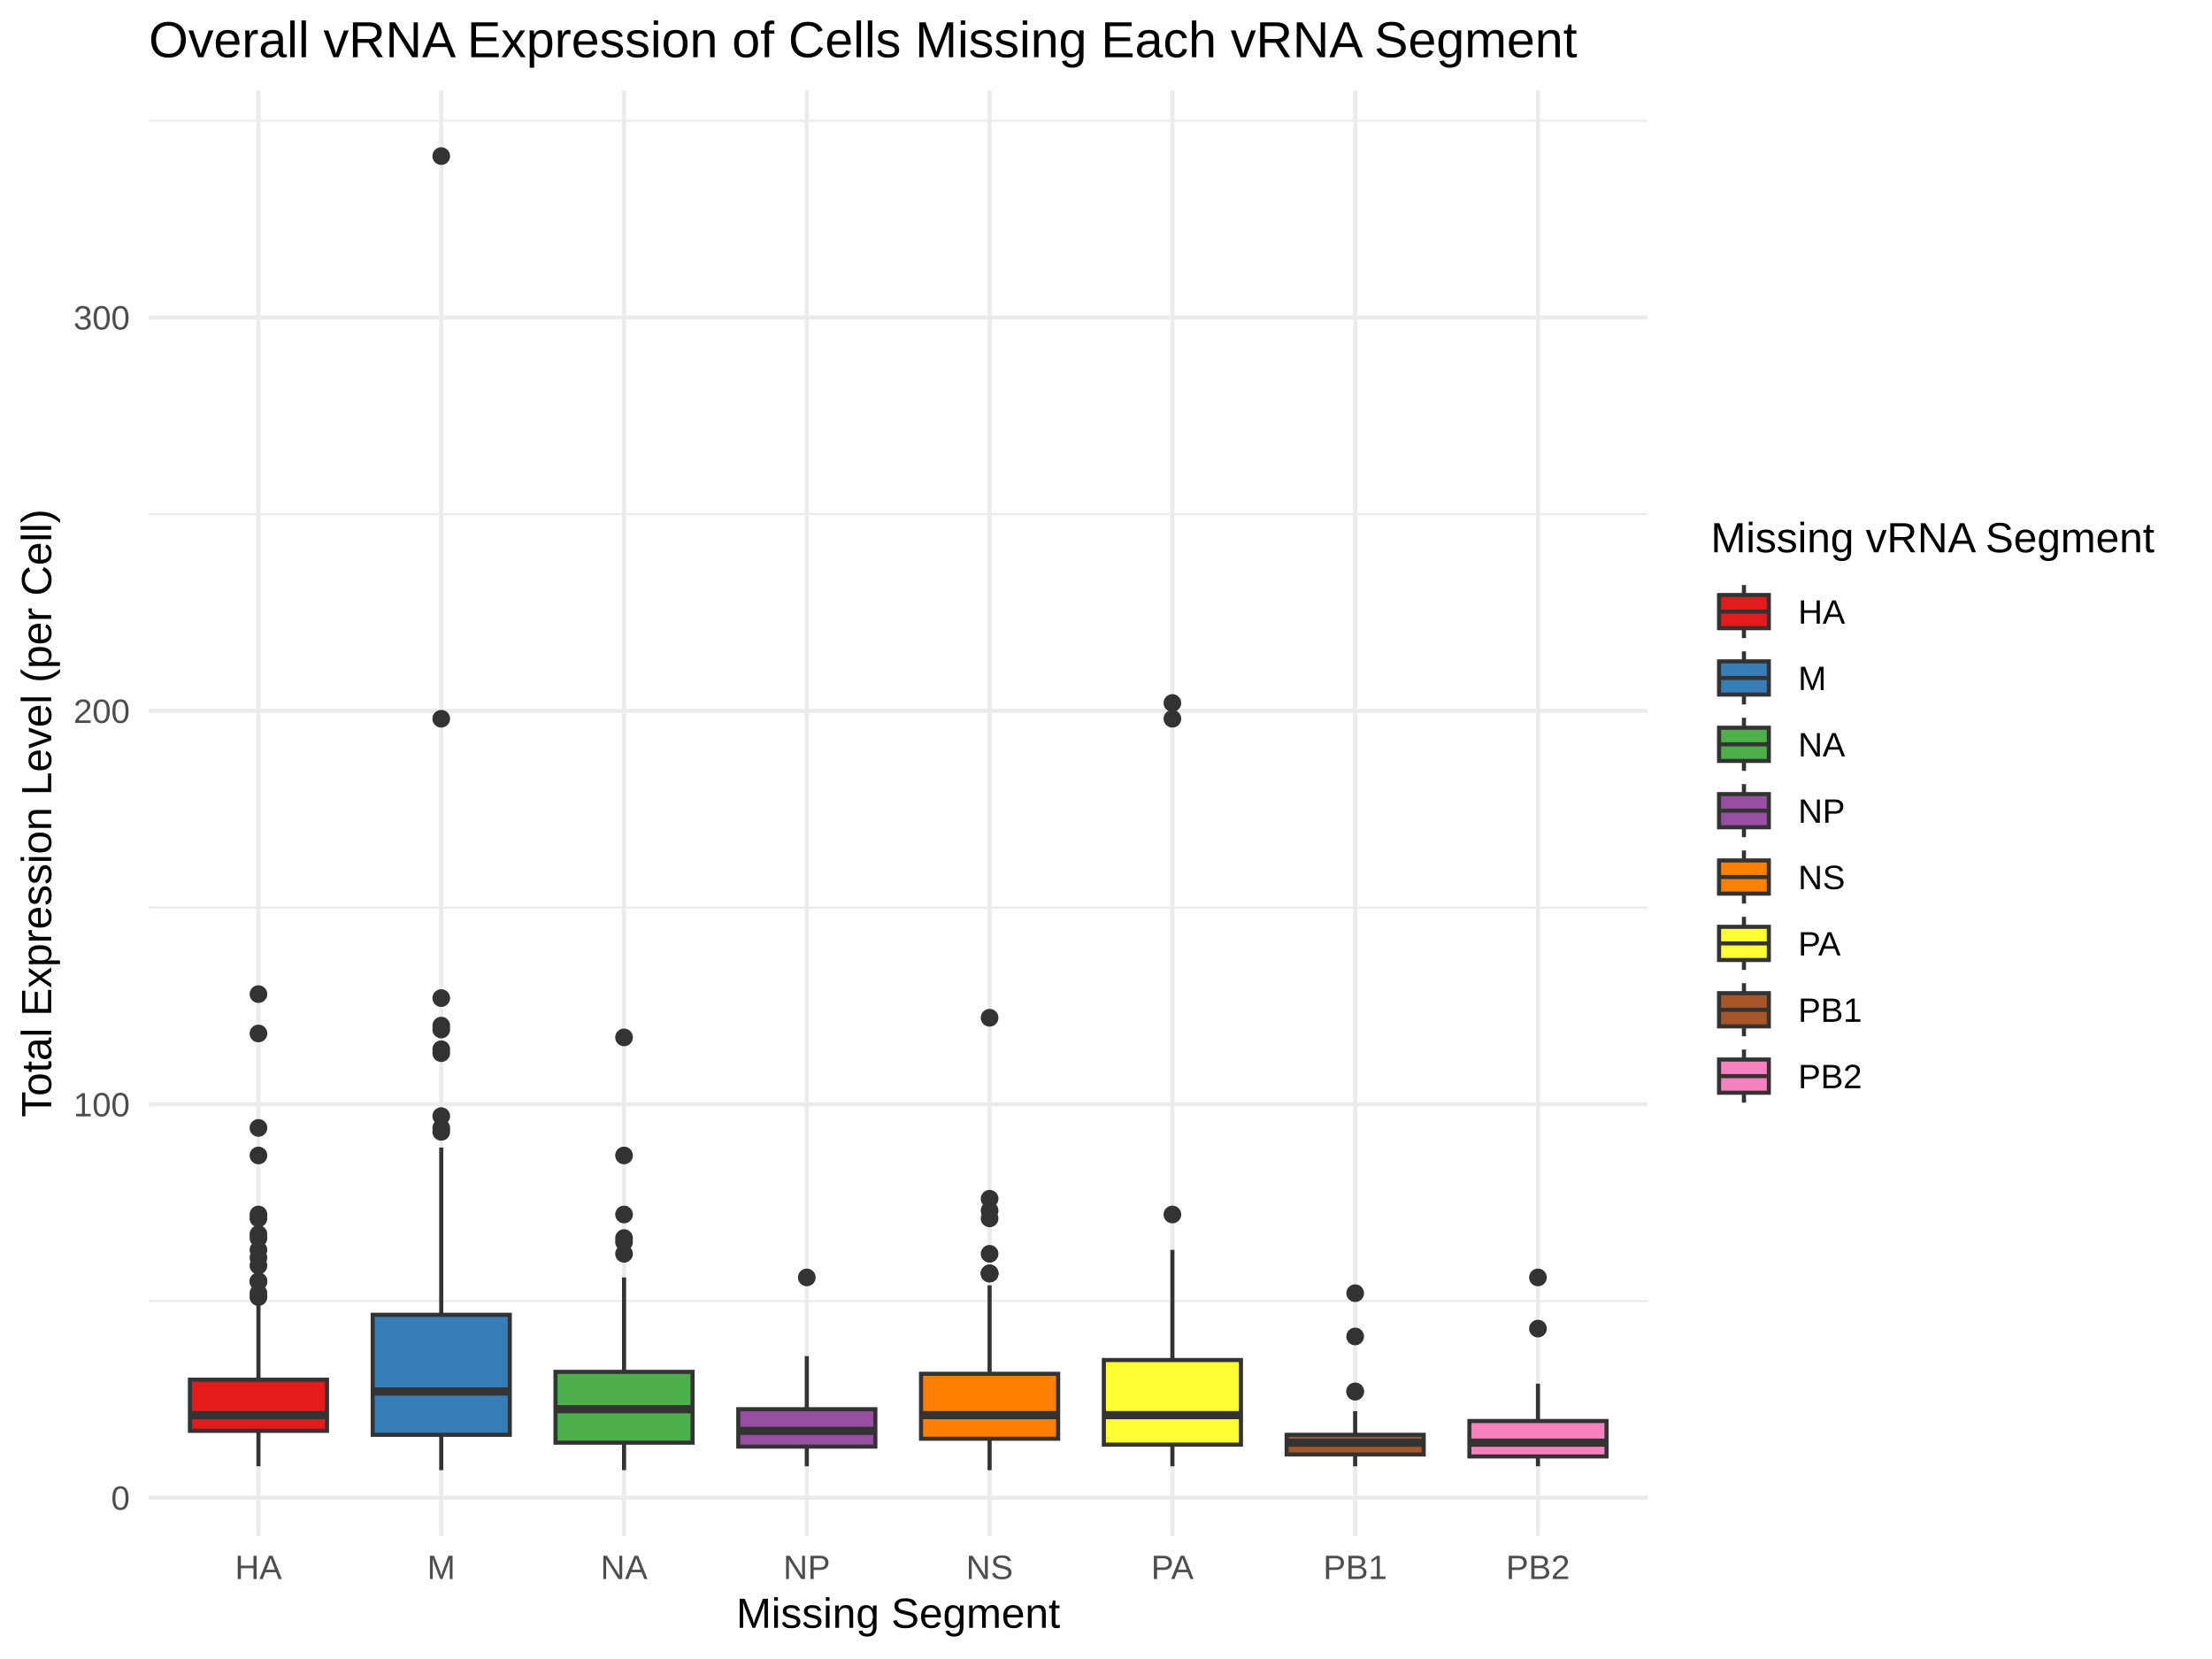
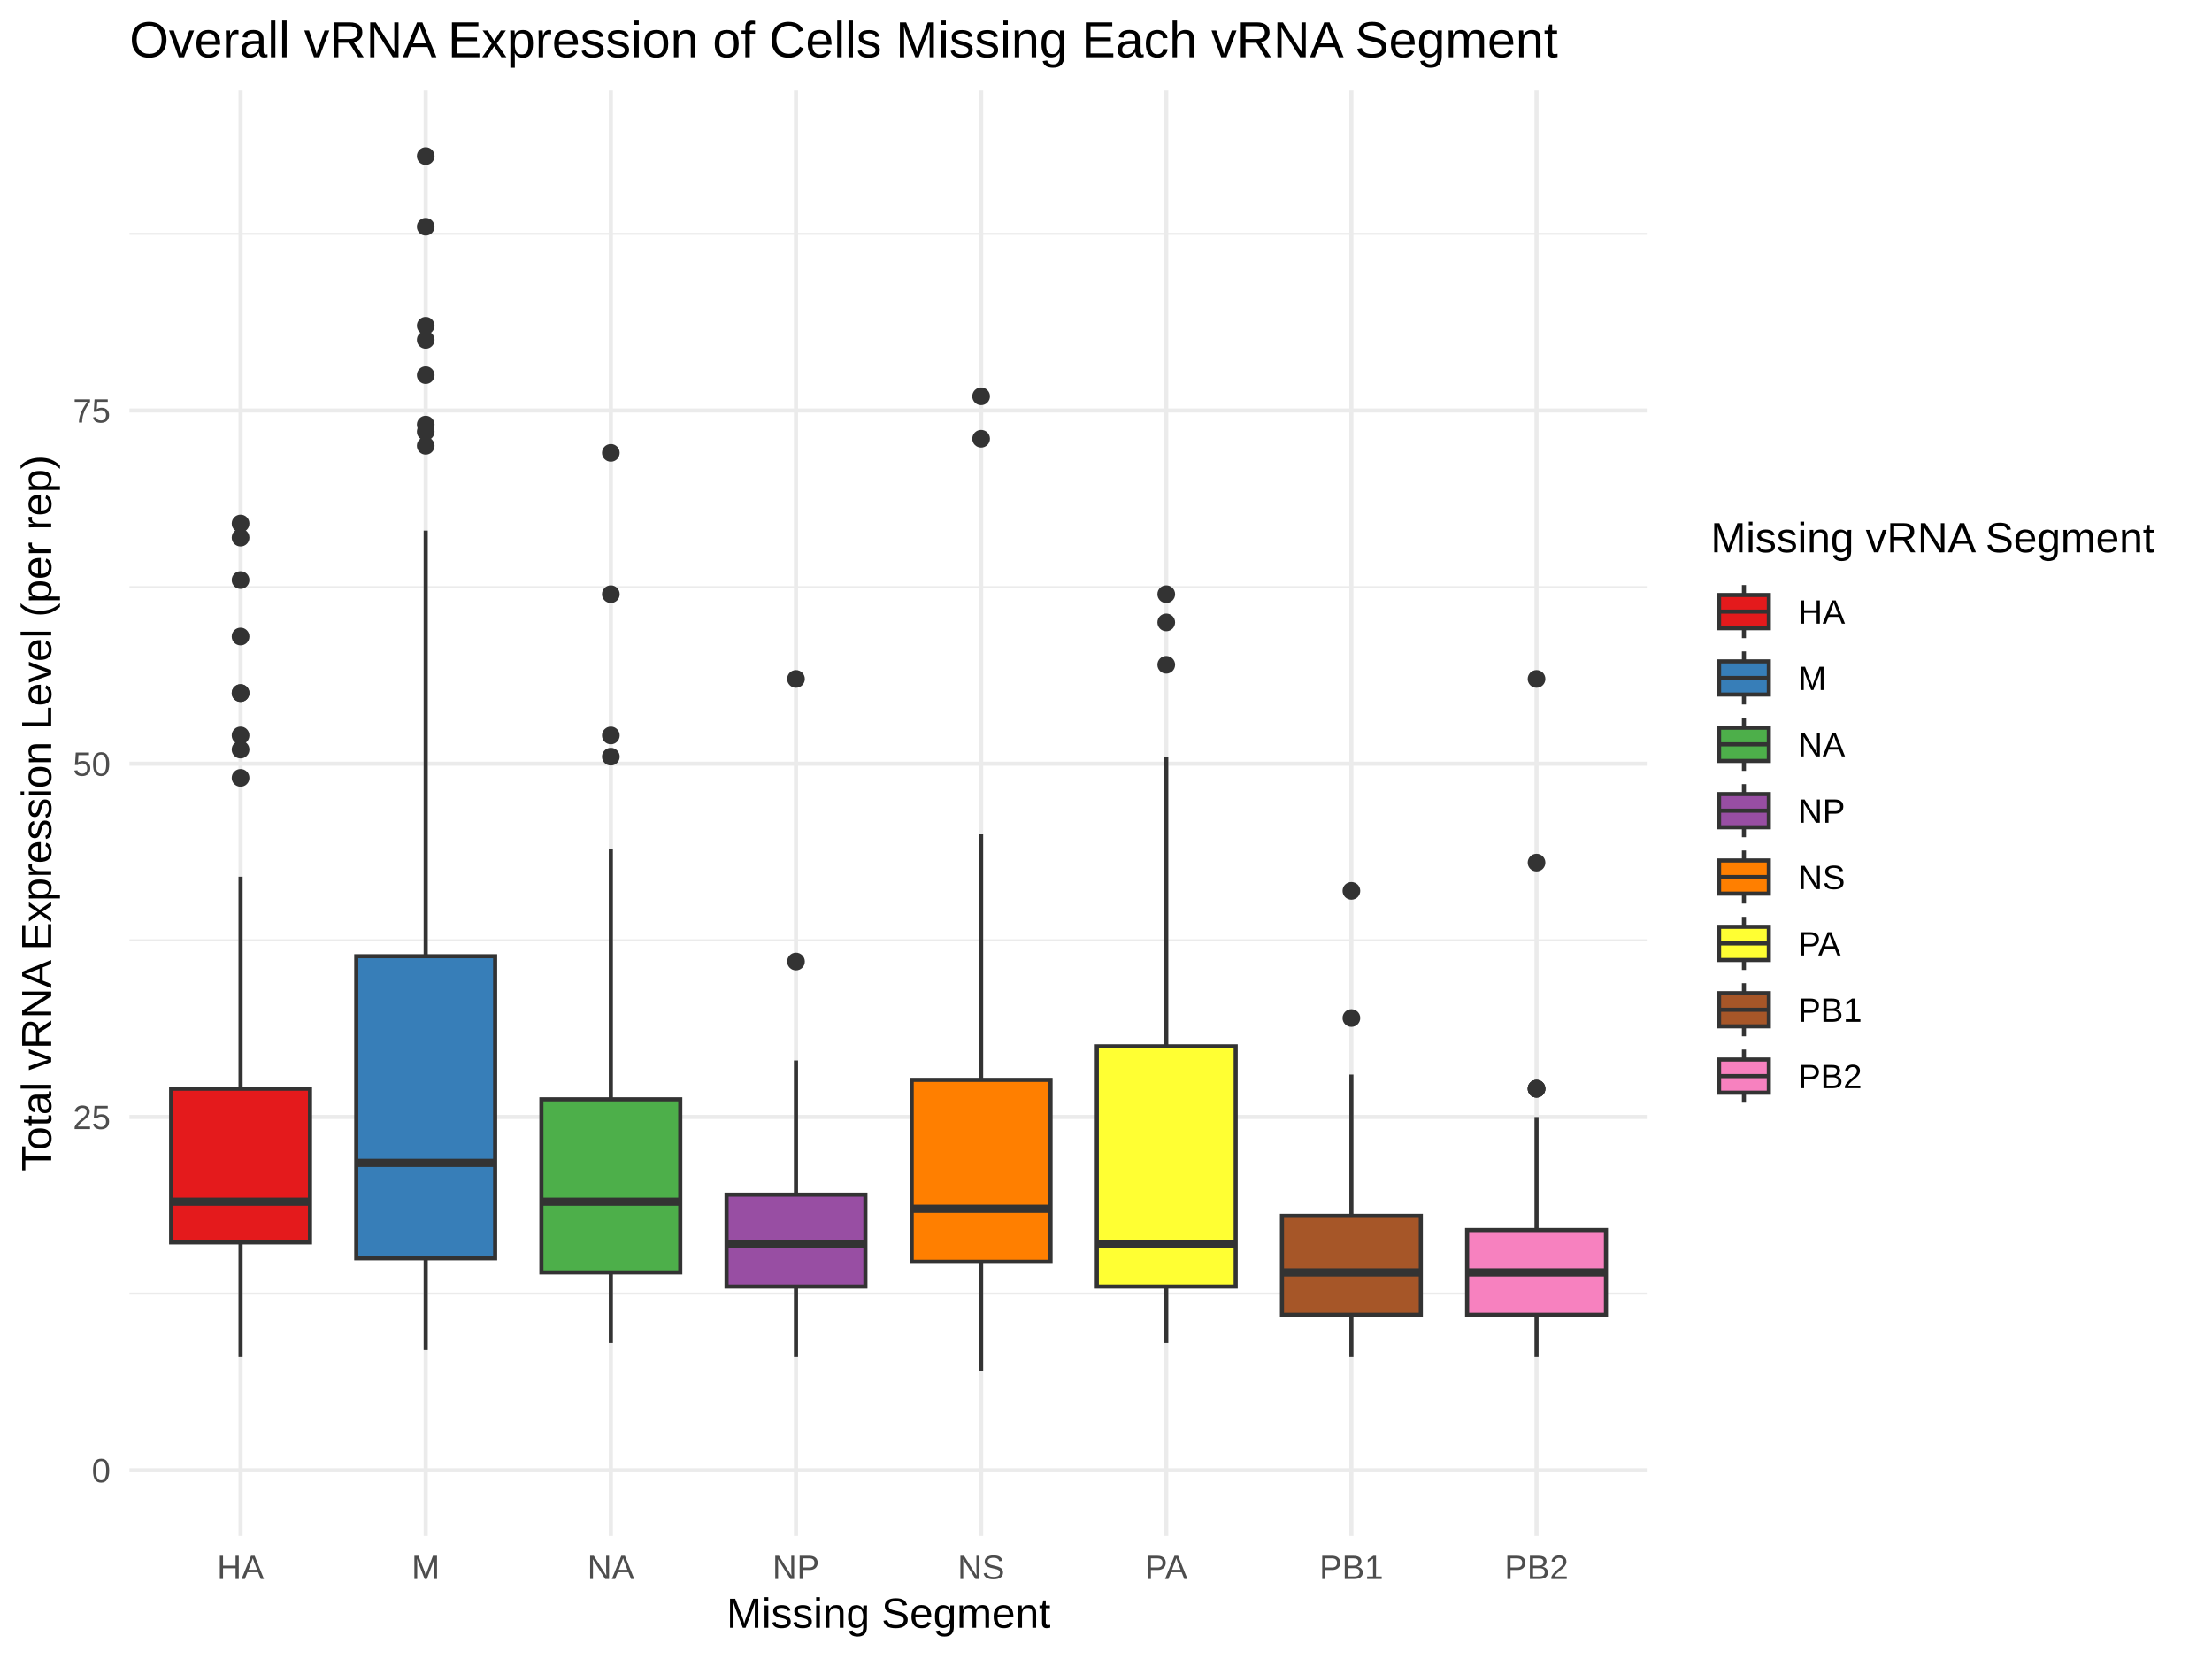
<svg xmlns="http://www.w3.org/2000/svg" class="svglite" width="576.00pt" height="432.00pt" viewBox="0 0 576.00 432.00">
  <defs>
    <style type="text/css">
    .svglite line, .svglite polyline, .svglite polygon, .svglite path, .svglite rect, .svglite circle {
      fill: none;
      stroke: #000000;
      stroke-linecap: round;
      stroke-linejoin: round;
      stroke-miterlimit: 10.00;
    }
    .svglite text {
      white-space: pre;
    }
  </style>
  </defs>
  <rect width="100%" height="100%" style="stroke: none; fill: none;" />
  <defs>
    <clipPath id="cpMC4wMHw1NzYuMDB8MC4wMHw0MzIuMDA=">
      <rect x="0.00" y="0.00" width="576.00" height="432.00" />
    </clipPath>
  </defs>
  <g clip-path="url(#cpMC4wMHw1NzYuMDB8MC4wMHw0MzIuMDA=)">
</g>
  <defs>
-     <clipPath id="cpMzguNzV8NDI5LjA0fDIzLjU0fDM5OS45NQ==">
-       <rect x="38.75" y="23.54" width="390.29" height="376.40" />
+     <clipPath id="cpMzMuNzF8NDI5LjA0fDIzLjU0fDM5OS45NQ==">
+       <rect x="33.71" y="23.54" width="395.33" height="376.40" />
    </clipPath>
  </defs>
-   <g clip-path="url(#cpMzguNzV8NDI5LjA0fDIzLjU0fDM5OS45NQ==)">
-     <polyline points="38.75,338.79 429.04,338.79 " style="stroke-width: 0.53; stroke: #EBEBEB; stroke-linecap: butt;" />
-     <polyline points="38.75,236.34 429.04,236.34 " style="stroke-width: 0.53; stroke: #EBEBEB; stroke-linecap: butt;" />
-     <polyline points="38.75,133.88 429.04,133.88 " style="stroke-width: 0.53; stroke: #EBEBEB; stroke-linecap: butt;" />
-     <polyline points="38.75,31.43 429.04,31.43 " style="stroke-width: 0.53; stroke: #EBEBEB; stroke-linecap: butt;" />
-     <polyline points="38.75,390.01 429.04,390.01 " style="stroke-width: 1.07; stroke: #EBEBEB; stroke-linecap: butt;" />
-     <polyline points="38.75,287.56 429.04,287.56 " style="stroke-width: 1.07; stroke: #EBEBEB; stroke-linecap: butt;" />
-     <polyline points="38.75,185.11 429.04,185.11 " style="stroke-width: 1.07; stroke: #EBEBEB; stroke-linecap: butt;" />
-     <polyline points="38.75,82.66 429.04,82.66 " style="stroke-width: 1.07; stroke: #EBEBEB; stroke-linecap: butt;" />
-     <polyline points="67.30,399.95 67.30,23.54 " style="stroke-width: 1.07; stroke: #EBEBEB; stroke-linecap: butt;" />
-     <polyline points="114.90,399.95 114.90,23.54 " style="stroke-width: 1.07; stroke: #EBEBEB; stroke-linecap: butt;" />
-     <polyline points="162.50,399.95 162.50,23.54 " style="stroke-width: 1.07; stroke: #EBEBEB; stroke-linecap: butt;" />
-     <polyline points="210.09,399.95 210.09,23.54 " style="stroke-width: 1.07; stroke: #EBEBEB; stroke-linecap: butt;" />
-     <polyline points="257.69,399.95 257.69,23.54 " style="stroke-width: 1.07; stroke: #EBEBEB; stroke-linecap: butt;" />
-     <polyline points="305.29,399.95 305.29,23.54 " style="stroke-width: 1.07; stroke: #EBEBEB; stroke-linecap: butt;" />
-     <polyline points="352.88,399.95 352.88,23.54 " style="stroke-width: 1.07; stroke: #EBEBEB; stroke-linecap: butt;" />
-     <polyline points="400.48,399.95 400.48,23.54 " style="stroke-width: 1.07; stroke: #EBEBEB; stroke-linecap: butt;" />
-     <circle cx="67.30" cy="336.74" r="1.95" style="stroke-width: 0.71; stroke: #333333; fill: #333333;" />
-     <circle cx="67.30" cy="317.27" r="1.95" style="stroke-width: 0.71; stroke: #333333; fill: #333333;" />
-     <circle cx="67.30" cy="258.87" r="1.95" style="stroke-width: 0.71; stroke: #333333; fill: #333333;" />
-     <circle cx="67.30" cy="321.37" r="1.95" style="stroke-width: 0.71; stroke: #333333; fill: #333333;" />
-     <circle cx="67.30" cy="333.66" r="1.95" style="stroke-width: 0.71; stroke: #333333; fill: #333333;" />
-     <circle cx="67.30" cy="300.88" r="1.95" style="stroke-width: 0.71; stroke: #333333; fill: #333333;" />
-     <circle cx="67.30" cy="337.76" r="1.95" style="stroke-width: 0.71; stroke: #333333; fill: #333333;" />
-     <circle cx="67.30" cy="325.47" r="1.95" style="stroke-width: 0.71; stroke: #333333; fill: #333333;" />
-     <circle cx="67.30" cy="329.57" r="1.95" style="stroke-width: 0.71; stroke: #333333; fill: #333333;" />
-     <circle cx="67.30" cy="333.66" r="1.95" style="stroke-width: 0.71; stroke: #333333; fill: #333333;" />
-     <circle cx="67.30" cy="293.71" r="1.95" style="stroke-width: 0.71; stroke: #333333; fill: #333333;" />
-     <circle cx="67.30" cy="269.12" r="1.95" style="stroke-width: 0.71; stroke: #333333; fill: #333333;" />
-     <circle cx="67.30" cy="327.52" r="1.95" style="stroke-width: 0.71; stroke: #333333; fill: #333333;" />
-     <circle cx="67.30" cy="316.25" r="1.95" style="stroke-width: 0.71; stroke: #333333; fill: #333333;" />
-     <circle cx="67.30" cy="322.39" r="1.95" style="stroke-width: 0.71; stroke: #333333; fill: #333333;" />
-     <line x1="67.30" y1="359.28" x2="67.30" y2="339.81" style="stroke-width: 1.07; stroke: #333333; stroke-linecap: butt;" />
-     <line x1="67.30" y1="372.59" x2="67.30" y2="381.82" style="stroke-width: 1.07; stroke: #333333; stroke-linecap: butt;" />
-     <polygon points="49.46,359.28 49.46,372.59 85.15,372.59 85.15,359.28 49.46,359.28 " style="stroke-width: 1.07; stroke: #333333; stroke-linecap: butt; stroke-linejoin: miter; fill: #E41A1C;" />
-     <line x1="49.46" y1="368.50" x2="85.15" y2="368.50" style="stroke-width: 2.13; stroke: #333333; stroke-linecap: butt; stroke-linejoin: miter;" />
-     <circle cx="114.90" cy="294.73" r="1.95" style="stroke-width: 0.71; stroke: #333333; fill: #333333;" />
-     <circle cx="114.90" cy="273.22" r="1.95" style="stroke-width: 0.71; stroke: #333333; fill: #333333;" />
-     <circle cx="114.90" cy="259.90" r="1.95" style="stroke-width: 0.71; stroke: #333333; fill: #333333;" />
-     <circle cx="114.90" cy="268.09" r="1.95" style="stroke-width: 0.71; stroke: #333333; fill: #333333;" />
-     <circle cx="114.90" cy="293.71" r="1.95" style="stroke-width: 0.71; stroke: #333333; fill: #333333;" />
-     <circle cx="114.90" cy="274.24" r="1.95" style="stroke-width: 0.71; stroke: #333333; fill: #333333;" />
-     <circle cx="114.90" cy="290.63" r="1.95" style="stroke-width: 0.71; stroke: #333333; fill: #333333;" />
-     <circle cx="114.90" cy="40.65" r="1.95" style="stroke-width: 0.71; stroke: #333333; fill: #333333;" />
-     <circle cx="114.90" cy="267.07" r="1.95" style="stroke-width: 0.71; stroke: #333333; fill: #333333;" />
-     <circle cx="114.90" cy="187.16" r="1.95" style="stroke-width: 0.71; stroke: #333333; fill: #333333;" />
-     <line x1="114.90" y1="342.37" x2="114.90" y2="298.83" style="stroke-width: 1.07; stroke: #333333; stroke-linecap: butt;" />
-     <line x1="114.90" y1="373.62" x2="114.90" y2="382.84" style="stroke-width: 1.07; stroke: #333333; stroke-linecap: butt;" />
-     <polygon points="97.05,342.37 97.05,373.62 132.75,373.62 132.75,342.37 97.05,342.37 " style="stroke-width: 1.07; stroke: #333333; stroke-linecap: butt; stroke-linejoin: miter; fill: #377EB8;" />
-     <line x1="97.05" y1="362.35" x2="132.75" y2="362.35" style="stroke-width: 2.13; stroke: #333333; stroke-linecap: butt; stroke-linejoin: miter;" />
-     <circle cx="162.50" cy="270.14" r="1.95" style="stroke-width: 0.71; stroke: #333333; fill: #333333;" />
-     <circle cx="162.50" cy="323.42" r="1.95" style="stroke-width: 0.71; stroke: #333333; fill: #333333;" />
-     <circle cx="162.50" cy="322.39" r="1.95" style="stroke-width: 0.71; stroke: #333333; fill: #333333;" />
-     <circle cx="162.50" cy="316.25" r="1.95" style="stroke-width: 0.71; stroke: #333333; fill: #333333;" />
-     <circle cx="162.50" cy="326.49" r="1.95" style="stroke-width: 0.71; stroke: #333333; fill: #333333;" />
-     <circle cx="162.50" cy="300.88" r="1.95" style="stroke-width: 0.71; stroke: #333333; fill: #333333;" />
-     <line x1="162.50" y1="357.23" x2="162.50" y2="332.64" style="stroke-width: 1.07; stroke: #333333; stroke-linecap: butt;" />
-     <line x1="162.50" y1="375.67" x2="162.50" y2="382.84" style="stroke-width: 1.07; stroke: #333333; stroke-linecap: butt;" />
-     <polygon points="144.65,357.23 144.65,375.67 180.35,375.67 180.35,357.23 144.65,357.23 " style="stroke-width: 1.07; stroke: #333333; stroke-linecap: butt; stroke-linejoin: miter; fill: #4DAF4A;" />
-     <line x1="144.65" y1="366.96" x2="180.35" y2="366.96" style="stroke-width: 2.13; stroke: #333333; stroke-linecap: butt; stroke-linejoin: miter;" />
-     <circle cx="210.09" cy="332.64" r="1.95" style="stroke-width: 0.71; stroke: #333333; fill: #333333;" />
-     <line x1="210.09" y1="366.96" x2="210.09" y2="353.13" style="stroke-width: 1.07; stroke: #333333; stroke-linecap: butt;" />
-     <line x1="210.09" y1="376.69" x2="210.09" y2="381.82" style="stroke-width: 1.07; stroke: #333333; stroke-linecap: butt;" />
-     <polygon points="192.25,366.96 192.25,376.69 227.94,376.69 227.94,366.96 192.25,366.96 " style="stroke-width: 1.07; stroke: #333333; stroke-linecap: butt; stroke-linejoin: miter; fill: #984EA3;" />
-     <line x1="192.25" y1="372.59" x2="227.94" y2="372.59" style="stroke-width: 2.13; stroke: #333333; stroke-linecap: butt; stroke-linejoin: miter;" />
-     <circle cx="257.69" cy="315.22" r="1.95" style="stroke-width: 0.71; stroke: #333333; fill: #333333;" />
-     <circle cx="257.69" cy="312.15" r="1.95" style="stroke-width: 0.71; stroke: #333333; fill: #333333;" />
-     <circle cx="257.69" cy="331.61" r="1.95" style="stroke-width: 0.71; stroke: #333333; fill: #333333;" />
-     <circle cx="257.69" cy="265.02" r="1.95" style="stroke-width: 0.71; stroke: #333333; fill: #333333;" />
-     <circle cx="257.69" cy="331.61" r="1.95" style="stroke-width: 0.71; stroke: #333333; fill: #333333;" />
-     <circle cx="257.69" cy="326.49" r="1.95" style="stroke-width: 0.71; stroke: #333333; fill: #333333;" />
-     <circle cx="257.69" cy="317.27" r="1.95" style="stroke-width: 0.71; stroke: #333333; fill: #333333;" />
-     <circle cx="257.69" cy="331.61" r="1.95" style="stroke-width: 0.71; stroke: #333333; fill: #333333;" />
-     <line x1="257.69" y1="357.74" x2="257.69" y2="334.69" style="stroke-width: 1.07; stroke: #333333; stroke-linecap: butt;" />
-     <line x1="257.69" y1="374.64" x2="257.69" y2="382.84" style="stroke-width: 1.07; stroke: #333333; stroke-linecap: butt;" />
-     <polygon points="239.84,357.74 239.84,374.64 275.54,374.64 275.54,357.74 239.84,357.74 " style="stroke-width: 1.07; stroke: #333333; stroke-linecap: butt; stroke-linejoin: miter; fill: #FF7F00;" />
-     <line x1="239.84" y1="368.50" x2="275.54" y2="368.50" style="stroke-width: 2.13; stroke: #333333; stroke-linecap: butt; stroke-linejoin: miter;" />
-     <circle cx="305.29" cy="316.25" r="1.95" style="stroke-width: 0.71; stroke: #333333; fill: #333333;" />
-     <circle cx="305.29" cy="187.16" r="1.95" style="stroke-width: 0.71; stroke: #333333; fill: #333333;" />
-     <circle cx="305.29" cy="183.06" r="1.95" style="stroke-width: 0.71; stroke: #333333; fill: #333333;" />
-     <line x1="305.29" y1="354.15" x2="305.29" y2="325.47" style="stroke-width: 1.07; stroke: #333333; stroke-linecap: butt;" />
-     <line x1="305.29" y1="376.18" x2="305.29" y2="381.82" style="stroke-width: 1.07; stroke: #333333; stroke-linecap: butt;" />
-     <polygon points="287.44,354.15 287.44,376.18 323.14,376.18 323.14,354.15 287.44,354.15 " style="stroke-width: 1.07; stroke: #333333; stroke-linecap: butt; stroke-linejoin: miter; fill: #FFFF33;" />
-     <line x1="287.44" y1="368.50" x2="323.14" y2="368.50" style="stroke-width: 2.13; stroke: #333333; stroke-linecap: butt; stroke-linejoin: miter;" />
-     <circle cx="352.88" cy="362.35" r="1.95" style="stroke-width: 0.71; stroke: #333333; fill: #333333;" />
-     <circle cx="352.88" cy="362.35" r="1.95" style="stroke-width: 0.71; stroke: #333333; fill: #333333;" />
-     <circle cx="352.88" cy="348.01" r="1.95" style="stroke-width: 0.71; stroke: #333333; fill: #333333;" />
-     <circle cx="352.88" cy="336.74" r="1.95" style="stroke-width: 0.71; stroke: #333333; fill: #333333;" />
-     <line x1="352.88" y1="373.62" x2="352.88" y2="367.47" style="stroke-width: 1.07; stroke: #333333; stroke-linecap: butt;" />
-     <line x1="352.88" y1="378.74" x2="352.88" y2="381.82" style="stroke-width: 1.07; stroke: #333333; stroke-linecap: butt;" />
-     <polygon points="335.04,373.62 335.04,378.74 370.73,378.74 370.73,373.62 335.04,373.62 " style="stroke-width: 1.07; stroke: #333333; stroke-linecap: butt; stroke-linejoin: miter; fill: #A65628;" />
-     <line x1="335.04" y1="375.67" x2="370.73" y2="375.67" style="stroke-width: 2.13; stroke: #333333; stroke-linecap: butt; stroke-linejoin: miter;" />
-     <circle cx="400.48" cy="332.64" r="1.95" style="stroke-width: 0.71; stroke: #333333; fill: #333333;" />
-     <circle cx="400.48" cy="345.96" r="1.95" style="stroke-width: 0.71; stroke: #333333; fill: #333333;" />
-     <line x1="400.48" y1="370.03" x2="400.48" y2="360.30" style="stroke-width: 1.07; stroke: #333333; stroke-linecap: butt;" />
-     <line x1="400.48" y1="379.25" x2="400.48" y2="381.82" style="stroke-width: 1.07; stroke: #333333; stroke-linecap: butt;" />
-     <polygon points="382.63,370.03 382.63,379.25 418.33,379.25 418.33,370.03 382.63,370.03 " style="stroke-width: 1.07; stroke: #333333; stroke-linecap: butt; stroke-linejoin: miter; fill: #F781BF;" />
-     <line x1="382.63" y1="375.67" x2="418.33" y2="375.67" style="stroke-width: 2.13; stroke: #333333; stroke-linecap: butt; stroke-linejoin: miter;" />
+   <g clip-path="url(#cpMzMuNzF8NDI5LjA0fDIzLjU0fDM5OS45NQ==)">
+     <polyline points="33.71,336.85 429.04,336.85 " style="stroke-width: 0.53; stroke: #EBEBEB; stroke-linecap: butt;" />
+     <polyline points="33.71,244.86 429.04,244.86 " style="stroke-width: 0.53; stroke: #EBEBEB; stroke-linecap: butt;" />
+     <polyline points="33.71,152.88 429.04,152.88 " style="stroke-width: 0.53; stroke: #EBEBEB; stroke-linecap: butt;" />
+     <polyline points="33.71,60.89 429.04,60.89 " style="stroke-width: 0.53; stroke: #EBEBEB; stroke-linecap: butt;" />
+     <polyline points="33.71,382.84 429.04,382.84 " style="stroke-width: 1.07; stroke: #EBEBEB; stroke-linecap: butt;" />
+     <polyline points="33.71,290.85 429.04,290.85 " style="stroke-width: 1.07; stroke: #EBEBEB; stroke-linecap: butt;" />
+     <polyline points="33.71,198.87 429.04,198.87 " style="stroke-width: 1.07; stroke: #EBEBEB; stroke-linecap: butt;" />
+     <polyline points="33.71,106.88 429.04,106.88 " style="stroke-width: 1.07; stroke: #EBEBEB; stroke-linecap: butt;" />
+     <polyline points="62.64,399.95 62.64,23.54 " style="stroke-width: 1.07; stroke: #EBEBEB; stroke-linecap: butt;" />
+     <polyline points="110.85,399.95 110.85,23.54 " style="stroke-width: 1.07; stroke: #EBEBEB; stroke-linecap: butt;" />
+     <polyline points="159.06,399.95 159.06,23.54 " style="stroke-width: 1.07; stroke: #EBEBEB; stroke-linecap: butt;" />
+     <polyline points="207.27,399.95 207.27,23.54 " style="stroke-width: 1.07; stroke: #EBEBEB; stroke-linecap: butt;" />
+     <polyline points="255.48,399.95 255.48,23.54 " style="stroke-width: 1.07; stroke: #EBEBEB; stroke-linecap: butt;" />
+     <polyline points="303.69,399.95 303.69,23.54 " style="stroke-width: 1.07; stroke: #EBEBEB; stroke-linecap: butt;" />
+     <polyline points="351.90,399.95 351.90,23.54 " style="stroke-width: 1.07; stroke: #EBEBEB; stroke-linecap: butt;" />
+     <polyline points="400.11,399.95 400.11,23.54 " style="stroke-width: 1.07; stroke: #EBEBEB; stroke-linecap: butt;" />
+     <circle cx="62.64" cy="191.51" r="1.95" style="stroke-width: 0.71; stroke: #333333; fill: #333333;" />
+     <circle cx="62.64" cy="165.75" r="1.95" style="stroke-width: 0.71; stroke: #333333; fill: #333333;" />
+     <circle cx="62.64" cy="136.32" r="1.95" style="stroke-width: 0.71; stroke: #333333; fill: #333333;" />
+     <circle cx="62.64" cy="180.47" r="1.95" style="stroke-width: 0.71; stroke: #333333; fill: #333333;" />
+     <circle cx="62.64" cy="202.55" r="1.95" style="stroke-width: 0.71; stroke: #333333; fill: #333333;" />
+     <circle cx="62.64" cy="195.19" r="1.95" style="stroke-width: 0.71; stroke: #333333; fill: #333333;" />
+     <circle cx="62.64" cy="151.04" r="1.95" style="stroke-width: 0.71; stroke: #333333; fill: #333333;" />
+     <circle cx="62.64" cy="180.47" r="1.95" style="stroke-width: 0.71; stroke: #333333; fill: #333333;" />
+     <circle cx="62.64" cy="140.00" r="1.95" style="stroke-width: 0.71; stroke: #333333; fill: #333333;" />
+     <line x1="62.64" y1="283.50" x2="62.64" y2="228.30" style="stroke-width: 1.07; stroke: #333333; stroke-linecap: butt;" />
+     <line x1="62.64" y1="323.51" x2="62.64" y2="353.40" style="stroke-width: 1.07; stroke: #333333; stroke-linecap: butt;" />
+     <polygon points="44.56,283.50 44.56,323.51 80.72,323.51 80.72,283.50 44.56,283.50 " style="stroke-width: 1.07; stroke: #333333; stroke-linecap: butt; stroke-linejoin: miter; fill: #E41A1C;" />
+     <line x1="44.56" y1="312.93" x2="80.72" y2="312.93" style="stroke-width: 2.13; stroke: #333333; stroke-linecap: butt; stroke-linejoin: miter;" />
+     <circle cx="110.85" cy="40.65" r="1.95" style="stroke-width: 0.71; stroke: #333333; fill: #333333;" />
+     <circle cx="110.85" cy="112.40" r="1.95" style="stroke-width: 0.71; stroke: #333333; fill: #333333;" />
+     <circle cx="110.85" cy="116.08" r="1.95" style="stroke-width: 0.71; stroke: #333333; fill: #333333;" />
+     <circle cx="110.85" cy="59.05" r="1.95" style="stroke-width: 0.71; stroke: #333333; fill: #333333;" />
+     <circle cx="110.85" cy="88.49" r="1.95" style="stroke-width: 0.71; stroke: #333333; fill: #333333;" />
+     <circle cx="110.85" cy="97.68" r="1.95" style="stroke-width: 0.71; stroke: #333333; fill: #333333;" />
+     <circle cx="110.85" cy="110.56" r="1.95" style="stroke-width: 0.71; stroke: #333333; fill: #333333;" />
+     <circle cx="110.85" cy="84.81" r="1.95" style="stroke-width: 0.71; stroke: #333333; fill: #333333;" />
+     <line x1="110.85" y1="249.00" x2="110.85" y2="138.16" style="stroke-width: 1.07; stroke: #333333; stroke-linecap: butt;" />
+     <line x1="110.85" y1="327.65" x2="110.85" y2="351.56" style="stroke-width: 1.07; stroke: #333333; stroke-linecap: butt;" />
+     <polygon points="92.77,249.00 92.77,327.65 128.93,327.65 128.93,249.00 92.77,249.00 " style="stroke-width: 1.07; stroke: #333333; stroke-linecap: butt; stroke-linejoin: miter; fill: #377EB8;" />
+     <line x1="92.77" y1="302.81" x2="128.93" y2="302.81" style="stroke-width: 2.13; stroke: #333333; stroke-linecap: butt; stroke-linejoin: miter;" />
+     <circle cx="159.06" cy="117.92" r="1.95" style="stroke-width: 0.71; stroke: #333333; fill: #333333;" />
+     <circle cx="159.06" cy="197.03" r="1.95" style="stroke-width: 0.71; stroke: #333333; fill: #333333;" />
+     <circle cx="159.06" cy="191.51" r="1.95" style="stroke-width: 0.71; stroke: #333333; fill: #333333;" />
+     <circle cx="159.06" cy="154.72" r="1.95" style="stroke-width: 0.71; stroke: #333333; fill: #333333;" />
+     <line x1="159.06" y1="286.26" x2="159.06" y2="220.95" style="stroke-width: 1.07; stroke: #333333; stroke-linecap: butt;" />
+     <line x1="159.06" y1="331.33" x2="159.06" y2="349.73" style="stroke-width: 1.07; stroke: #333333; stroke-linecap: butt;" />
+     <polygon points="140.98,286.26 140.98,331.33 177.14,331.33 177.14,286.26 140.98,286.26 " style="stroke-width: 1.07; stroke: #333333; stroke-linecap: butt; stroke-linejoin: miter; fill: #4DAF4A;" />
+     <line x1="140.98" y1="312.93" x2="177.14" y2="312.93" style="stroke-width: 2.13; stroke: #333333; stroke-linecap: butt; stroke-linejoin: miter;" />
+     <circle cx="207.27" cy="176.79" r="1.95" style="stroke-width: 0.71; stroke: #333333; fill: #333333;" />
+     <circle cx="207.27" cy="250.38" r="1.95" style="stroke-width: 0.71; stroke: #333333; fill: #333333;" />
+     <line x1="207.27" y1="311.09" x2="207.27" y2="276.14" style="stroke-width: 1.07; stroke: #333333; stroke-linecap: butt;" />
+     <line x1="207.27" y1="335.01" x2="207.27" y2="353.40" style="stroke-width: 1.07; stroke: #333333; stroke-linecap: butt;" />
+     <polygon points="189.19,311.09 189.19,335.01 225.35,335.01 225.35,311.09 189.19,311.09 " style="stroke-width: 1.07; stroke: #333333; stroke-linecap: butt; stroke-linejoin: miter; fill: #984EA3;" />
+     <line x1="189.19" y1="323.97" x2="225.35" y2="323.97" style="stroke-width: 2.13; stroke: #333333; stroke-linecap: butt; stroke-linejoin: miter;" />
+     <circle cx="255.48" cy="114.24" r="1.95" style="stroke-width: 0.71; stroke: #333333; fill: #333333;" />
+     <circle cx="255.48" cy="103.20" r="1.95" style="stroke-width: 0.71; stroke: #333333; fill: #333333;" />
+     <line x1="255.48" y1="281.20" x2="255.48" y2="217.27" style="stroke-width: 1.07; stroke: #333333; stroke-linecap: butt;" />
+     <line x1="255.48" y1="328.57" x2="255.48" y2="357.08" style="stroke-width: 1.07; stroke: #333333; stroke-linecap: butt;" />
+     <polygon points="237.40,281.20 237.40,328.57 273.56,328.57 273.56,281.20 237.40,281.20 " style="stroke-width: 1.07; stroke: #333333; stroke-linecap: butt; stroke-linejoin: miter; fill: #FF7F00;" />
+     <line x1="237.40" y1="314.77" x2="273.56" y2="314.77" style="stroke-width: 2.13; stroke: #333333; stroke-linecap: butt; stroke-linejoin: miter;" />
+     <circle cx="303.69" cy="173.11" r="1.95" style="stroke-width: 0.71; stroke: #333333; fill: #333333;" />
+     <circle cx="303.69" cy="154.72" r="1.95" style="stroke-width: 0.71; stroke: #333333; fill: #333333;" />
+     <circle cx="303.69" cy="162.07" r="1.95" style="stroke-width: 0.71; stroke: #333333; fill: #333333;" />
+     <line x1="303.69" y1="272.46" x2="303.69" y2="197.03" style="stroke-width: 1.07; stroke: #333333; stroke-linecap: butt;" />
+     <line x1="303.69" y1="335.01" x2="303.69" y2="349.73" style="stroke-width: 1.07; stroke: #333333; stroke-linecap: butt;" />
+     <polygon points="285.61,272.46 285.61,335.01 321.77,335.01 321.77,272.46 285.61,272.46 " style="stroke-width: 1.07; stroke: #333333; stroke-linecap: butt; stroke-linejoin: miter; fill: #FFFF33;" />
+     <line x1="285.61" y1="323.97" x2="321.77" y2="323.97" style="stroke-width: 2.13; stroke: #333333; stroke-linecap: butt; stroke-linejoin: miter;" />
+     <circle cx="351.90" cy="231.98" r="1.95" style="stroke-width: 0.71; stroke: #333333; fill: #333333;" />
+     <circle cx="351.90" cy="265.10" r="1.95" style="stroke-width: 0.71; stroke: #333333; fill: #333333;" />
+     <line x1="351.90" y1="316.61" x2="351.90" y2="279.82" style="stroke-width: 1.07; stroke: #333333; stroke-linecap: butt;" />
+     <line x1="351.90" y1="342.37" x2="351.90" y2="353.40" style="stroke-width: 1.07; stroke: #333333; stroke-linecap: butt;" />
+     <polygon points="333.82,316.61 333.82,342.37 369.98,342.37 369.98,316.61 333.82,316.61 " style="stroke-width: 1.07; stroke: #333333; stroke-linecap: butt; stroke-linejoin: miter; fill: #A65628;" />
+     <line x1="333.82" y1="331.33" x2="369.98" y2="331.33" style="stroke-width: 2.13; stroke: #333333; stroke-linecap: butt; stroke-linejoin: miter;" />
+     <circle cx="400.11" cy="283.50" r="1.95" style="stroke-width: 0.71; stroke: #333333; fill: #333333;" />
+     <circle cx="400.11" cy="176.79" r="1.95" style="stroke-width: 0.71; stroke: #333333; fill: #333333;" />
+     <circle cx="400.11" cy="283.50" r="1.95" style="stroke-width: 0.71; stroke: #333333; fill: #333333;" />
+     <circle cx="400.11" cy="224.62" r="1.95" style="stroke-width: 0.71; stroke: #333333; fill: #333333;" />
+     <circle cx="400.11" cy="283.50" r="1.95" style="stroke-width: 0.71; stroke: #333333; fill: #333333;" />
+     <line x1="400.11" y1="320.29" x2="400.11" y2="290.85" style="stroke-width: 1.07; stroke: #333333; stroke-linecap: butt;" />
+     <line x1="400.11" y1="342.37" x2="400.11" y2="353.40" style="stroke-width: 1.07; stroke: #333333; stroke-linecap: butt;" />
+     <polygon points="382.03,320.29 382.03,342.37 418.19,342.37 418.19,320.29 382.03,320.29 " style="stroke-width: 1.07; stroke: #333333; stroke-linecap: butt; stroke-linejoin: miter; fill: #F781BF;" />
+     <line x1="382.03" y1="331.33" x2="418.19" y2="331.33" style="stroke-width: 2.13; stroke: #333333; stroke-linecap: butt; stroke-linejoin: miter;" />
  </g>
  <g clip-path="url(#cpMC4wMHw1NzYuMDB8MC4wMHw0MzIuMDA=)">
-     <text x="33.82" y="393.15" text-anchor="end" style="font-size: 8.80px;fill: #4D4D4D; font-family: &quot;Arimo&quot;;" textLength="5.03px" lengthAdjust="spacingAndGlyphs">0</text>
-     <text x="33.82" y="290.70" text-anchor="end" style="font-size: 8.80px;fill: #4D4D4D; font-family: &quot;Arimo&quot;;" textLength="15.10px" lengthAdjust="spacingAndGlyphs">100</text>
-     <text x="33.82" y="188.25" text-anchor="end" style="font-size: 8.80px;fill: #4D4D4D; font-family: &quot;Arimo&quot;;" textLength="15.10px" lengthAdjust="spacingAndGlyphs">200</text>
-     <text x="33.82" y="85.80" text-anchor="end" style="font-size: 8.80px;fill: #4D4D4D; font-family: &quot;Arimo&quot;;" textLength="15.10px" lengthAdjust="spacingAndGlyphs">300</text>
-     <text x="67.30" y="411.17" text-anchor="middle" style="font-size: 8.80px;fill: #4D4D4D; font-family: &quot;Arimo&quot;;" textLength="12.14px" lengthAdjust="spacingAndGlyphs">HA</text>
-     <text x="114.90" y="411.17" text-anchor="middle" style="font-size: 8.80px;fill: #4D4D4D; font-family: &quot;Arimo&quot;;" textLength="7.98px" lengthAdjust="spacingAndGlyphs">M</text>
-     <text x="162.50" y="411.17" text-anchor="middle" style="font-size: 8.80px;fill: #4D4D4D; font-family: &quot;Arimo&quot;;" textLength="12.31px" lengthAdjust="spacingAndGlyphs">NA</text>
-     <text x="210.09" y="411.17" text-anchor="middle" style="font-size: 8.80px;fill: #4D4D4D; font-family: &quot;Arimo&quot;;" textLength="12.01px" lengthAdjust="spacingAndGlyphs">NP</text>
-     <text x="257.69" y="411.17" text-anchor="middle" style="font-size: 8.80px;fill: #4D4D4D; font-family: &quot;Arimo&quot;;" textLength="11.52px" lengthAdjust="spacingAndGlyphs">NS</text>
-     <text x="305.29" y="411.17" text-anchor="middle" style="font-size: 8.80px;fill: #4D4D4D; font-family: &quot;Arimo&quot;;" textLength="10.94px" lengthAdjust="spacingAndGlyphs">PA</text>
-     <text x="352.88" y="411.17" text-anchor="middle" style="font-size: 8.80px;fill: #4D4D4D; font-family: &quot;Arimo&quot;;" textLength="16.07px" lengthAdjust="spacingAndGlyphs">PB1</text>
-     <text x="400.48" y="411.17" text-anchor="middle" style="font-size: 8.80px;fill: #4D4D4D; font-family: &quot;Arimo&quot;;" textLength="16.07px" lengthAdjust="spacingAndGlyphs">PB2</text>
-     <text x="233.89" y="423.88" text-anchor="middle" style="font-size: 11.00px; font-family: &quot;Arimo&quot;;" textLength="88.89px" lengthAdjust="spacingAndGlyphs">Missing Segment</text>
-     <text transform="translate(13.33,211.75) rotate(-90)" text-anchor="middle" style="font-size: 11.00px; font-family: &quot;Arimo&quot;;" textLength="163.01px" lengthAdjust="spacingAndGlyphs">Total Expression Level (per Cell)</text>
+     <text x="28.78" y="385.98" text-anchor="end" style="font-size: 8.80px;fill: #4D4D4D; font-family: &quot;Arimo&quot;;" textLength="5.03px" lengthAdjust="spacingAndGlyphs">0</text>
+     <text x="28.78" y="294.00" text-anchor="end" style="font-size: 8.80px;fill: #4D4D4D; font-family: &quot;Arimo&quot;;" textLength="10.07px" lengthAdjust="spacingAndGlyphs">25</text>
+     <text x="28.78" y="202.01" text-anchor="end" style="font-size: 8.80px;fill: #4D4D4D; font-family: &quot;Arimo&quot;;" textLength="10.07px" lengthAdjust="spacingAndGlyphs">50</text>
+     <text x="28.78" y="110.03" text-anchor="end" style="font-size: 8.80px;fill: #4D4D4D; font-family: &quot;Arimo&quot;;" textLength="10.07px" lengthAdjust="spacingAndGlyphs">75</text>
+     <text x="62.64" y="411.17" text-anchor="middle" style="font-size: 8.80px;fill: #4D4D4D; font-family: &quot;Arimo&quot;;" textLength="12.14px" lengthAdjust="spacingAndGlyphs">HA</text>
+     <text x="110.85" y="411.17" text-anchor="middle" style="font-size: 8.80px;fill: #4D4D4D; font-family: &quot;Arimo&quot;;" textLength="7.98px" lengthAdjust="spacingAndGlyphs">M</text>
+     <text x="159.06" y="411.17" text-anchor="middle" style="font-size: 8.80px;fill: #4D4D4D; font-family: &quot;Arimo&quot;;" textLength="12.31px" lengthAdjust="spacingAndGlyphs">NA</text>
+     <text x="207.27" y="411.17" text-anchor="middle" style="font-size: 8.80px;fill: #4D4D4D; font-family: &quot;Arimo&quot;;" textLength="12.01px" lengthAdjust="spacingAndGlyphs">NP</text>
+     <text x="255.48" y="411.17" text-anchor="middle" style="font-size: 8.80px;fill: #4D4D4D; font-family: &quot;Arimo&quot;;" textLength="11.52px" lengthAdjust="spacingAndGlyphs">NS</text>
+     <text x="303.69" y="411.17" text-anchor="middle" style="font-size: 8.80px;fill: #4D4D4D; font-family: &quot;Arimo&quot;;" textLength="10.94px" lengthAdjust="spacingAndGlyphs">PA</text>
+     <text x="351.90" y="411.17" text-anchor="middle" style="font-size: 8.80px;fill: #4D4D4D; font-family: &quot;Arimo&quot;;" textLength="16.07px" lengthAdjust="spacingAndGlyphs">PB1</text>
+     <text x="400.11" y="411.17" text-anchor="middle" style="font-size: 8.80px;fill: #4D4D4D; font-family: &quot;Arimo&quot;;" textLength="16.07px" lengthAdjust="spacingAndGlyphs">PB2</text>
+     <text x="231.38" y="423.88" text-anchor="middle" style="font-size: 11.00px; font-family: &quot;Arimo&quot;;" textLength="88.89px" lengthAdjust="spacingAndGlyphs">Missing Segment</text>
+     <text transform="translate(13.33,211.75) rotate(-90)" text-anchor="middle" style="font-size: 11.00px; font-family: &quot;Arimo&quot;;" textLength="192.36px" lengthAdjust="spacingAndGlyphs">Total vRNA Expression Level (per rep)</text>
    <text x="445.48" y="143.81" style="font-size: 11.00px; font-family: &quot;Arimo&quot;;" textLength="119.56px" lengthAdjust="spacingAndGlyphs">Missing vRNA Segment</text>
    <polyline points="454.12,166.17 454.12,163.58 " style="stroke-width: 1.07; stroke: #333333; stroke-linecap: butt; stroke-linejoin: miter;" />
    <polyline points="454.12,154.94 454.12,152.34 " style="stroke-width: 1.07; stroke: #333333; stroke-linecap: butt; stroke-linejoin: miter;" />
    <rect x="447.64" y="154.94" width="12.96" height="8.64" style="stroke-width: 1.07; stroke: #333333; stroke-linecap: butt; stroke-linejoin: miter; fill: #E41A1C;" />
    <polyline points="447.64,159.26 460.60,159.26 " style="stroke-width: 1.07; stroke: #333333; stroke-linecap: butt; stroke-linejoin: miter;" />
    <polyline points="454.12,183.45 454.12,180.86 " style="stroke-width: 1.07; stroke: #333333; stroke-linecap: butt; stroke-linejoin: miter;" />
    <polyline points="454.12,172.22 454.12,169.62 " style="stroke-width: 1.07; stroke: #333333; stroke-linecap: butt; stroke-linejoin: miter;" />
    <rect x="447.64" y="172.22" width="12.96" height="8.64" style="stroke-width: 1.07; stroke: #333333; stroke-linecap: butt; stroke-linejoin: miter; fill: #377EB8;" />
    <polyline points="447.64,176.54 460.60,176.54 " style="stroke-width: 1.07; stroke: #333333; stroke-linecap: butt; stroke-linejoin: miter;" />
    <polyline points="454.12,200.73 454.12,198.14 " style="stroke-width: 1.07; stroke: #333333; stroke-linecap: butt; stroke-linejoin: miter;" />
    <polyline points="454.12,189.50 454.12,186.90 " style="stroke-width: 1.07; stroke: #333333; stroke-linecap: butt; stroke-linejoin: miter;" />
    <rect x="447.64" y="189.50" width="12.96" height="8.64" style="stroke-width: 1.07; stroke: #333333; stroke-linecap: butt; stroke-linejoin: miter; fill: #4DAF4A;" />
    <polyline points="447.64,193.82 460.60,193.82 " style="stroke-width: 1.07; stroke: #333333; stroke-linecap: butt; stroke-linejoin: miter;" />
    <polyline points="454.12,218.01 454.12,215.42 " style="stroke-width: 1.07; stroke: #333333; stroke-linecap: butt; stroke-linejoin: miter;" />
    <polyline points="454.12,206.78 454.12,204.18 " style="stroke-width: 1.07; stroke: #333333; stroke-linecap: butt; stroke-linejoin: miter;" />
    <rect x="447.64" y="206.78" width="12.96" height="8.64" style="stroke-width: 1.07; stroke: #333333; stroke-linecap: butt; stroke-linejoin: miter; fill: #984EA3;" />
    <polyline points="447.64,211.10 460.60,211.10 " style="stroke-width: 1.07; stroke: #333333; stroke-linecap: butt; stroke-linejoin: miter;" />
    <polyline points="454.12,235.29 454.12,232.70 " style="stroke-width: 1.07; stroke: #333333; stroke-linecap: butt; stroke-linejoin: miter;" />
    <polyline points="454.12,224.06 454.12,221.46 " style="stroke-width: 1.07; stroke: #333333; stroke-linecap: butt; stroke-linejoin: miter;" />
    <rect x="447.64" y="224.06" width="12.96" height="8.64" style="stroke-width: 1.07; stroke: #333333; stroke-linecap: butt; stroke-linejoin: miter; fill: #FF7F00;" />
    <polyline points="447.64,228.38 460.60,228.38 " style="stroke-width: 1.07; stroke: #333333; stroke-linecap: butt; stroke-linejoin: miter;" />
    <polyline points="454.12,252.57 454.12,249.98 " style="stroke-width: 1.07; stroke: #333333; stroke-linecap: butt; stroke-linejoin: miter;" />
    <polyline points="454.12,241.34 454.12,238.74 " style="stroke-width: 1.07; stroke: #333333; stroke-linecap: butt; stroke-linejoin: miter;" />
    <rect x="447.64" y="241.34" width="12.96" height="8.64" style="stroke-width: 1.07; stroke: #333333; stroke-linecap: butt; stroke-linejoin: miter; fill: #FFFF33;" />
    <polyline points="447.64,245.66 460.60,245.66 " style="stroke-width: 1.07; stroke: #333333; stroke-linecap: butt; stroke-linejoin: miter;" />
    <polyline points="454.12,269.85 454.12,267.26 " style="stroke-width: 1.07; stroke: #333333; stroke-linecap: butt; stroke-linejoin: miter;" />
    <polyline points="454.12,258.62 454.12,256.02 " style="stroke-width: 1.07; stroke: #333333; stroke-linecap: butt; stroke-linejoin: miter;" />
    <rect x="447.64" y="258.62" width="12.96" height="8.64" style="stroke-width: 1.07; stroke: #333333; stroke-linecap: butt; stroke-linejoin: miter; fill: #A65628;" />
    <polyline points="447.64,262.94 460.60,262.94 " style="stroke-width: 1.07; stroke: #333333; stroke-linecap: butt; stroke-linejoin: miter;" />
    <polyline points="454.12,287.13 454.12,284.54 " style="stroke-width: 1.07; stroke: #333333; stroke-linecap: butt; stroke-linejoin: miter;" />
    <polyline points="454.12,275.90 454.12,273.30 " style="stroke-width: 1.07; stroke: #333333; stroke-linecap: butt; stroke-linejoin: miter;" />
    <rect x="447.64" y="275.90" width="12.96" height="8.64" style="stroke-width: 1.07; stroke: #333333; stroke-linecap: butt; stroke-linejoin: miter; fill: #F781BF;" />
    <polyline points="447.64,280.22 460.60,280.22 " style="stroke-width: 1.07; stroke: #333333; stroke-linecap: butt; stroke-linejoin: miter;" />
    <text x="468.24" y="162.40" style="font-size: 8.80px; font-family: &quot;Arimo&quot;;" textLength="12.14px" lengthAdjust="spacingAndGlyphs">HA</text>
    <text x="468.24" y="179.68" style="font-size: 8.80px; font-family: &quot;Arimo&quot;;" textLength="7.98px" lengthAdjust="spacingAndGlyphs">M</text>
    <text x="468.24" y="196.96" style="font-size: 8.80px; font-family: &quot;Arimo&quot;;" textLength="12.31px" lengthAdjust="spacingAndGlyphs">NA</text>
    <text x="468.24" y="214.24" style="font-size: 8.80px; font-family: &quot;Arimo&quot;;" textLength="12.01px" lengthAdjust="spacingAndGlyphs">NP</text>
    <text x="468.24" y="231.52" style="font-size: 8.80px; font-family: &quot;Arimo&quot;;" textLength="11.52px" lengthAdjust="spacingAndGlyphs">NS</text>
    <text x="468.24" y="248.80" style="font-size: 8.80px; font-family: &quot;Arimo&quot;;" textLength="10.94px" lengthAdjust="spacingAndGlyphs">PA</text>
    <text x="468.24" y="266.08" style="font-size: 8.80px; font-family: &quot;Arimo&quot;;" textLength="16.07px" lengthAdjust="spacingAndGlyphs">PB1</text>
    <text x="468.24" y="283.36" style="font-size: 8.80px; font-family: &quot;Arimo&quot;;" textLength="16.07px" lengthAdjust="spacingAndGlyphs">PB2</text>
-     <text x="38.75" y="14.90" style="font-size: 13.20px; font-family: &quot;Arimo&quot;;" textLength="379.40px" lengthAdjust="spacingAndGlyphs">Overall vRNA Expression of Cells Missing Each vRNA Segment</text>
+     <text x="33.71" y="14.90" style="font-size: 13.20px; font-family: &quot;Arimo&quot;;" textLength="379.40px" lengthAdjust="spacingAndGlyphs">Overall vRNA Expression of Cells Missing Each vRNA Segment</text>
  </g>
</svg>
